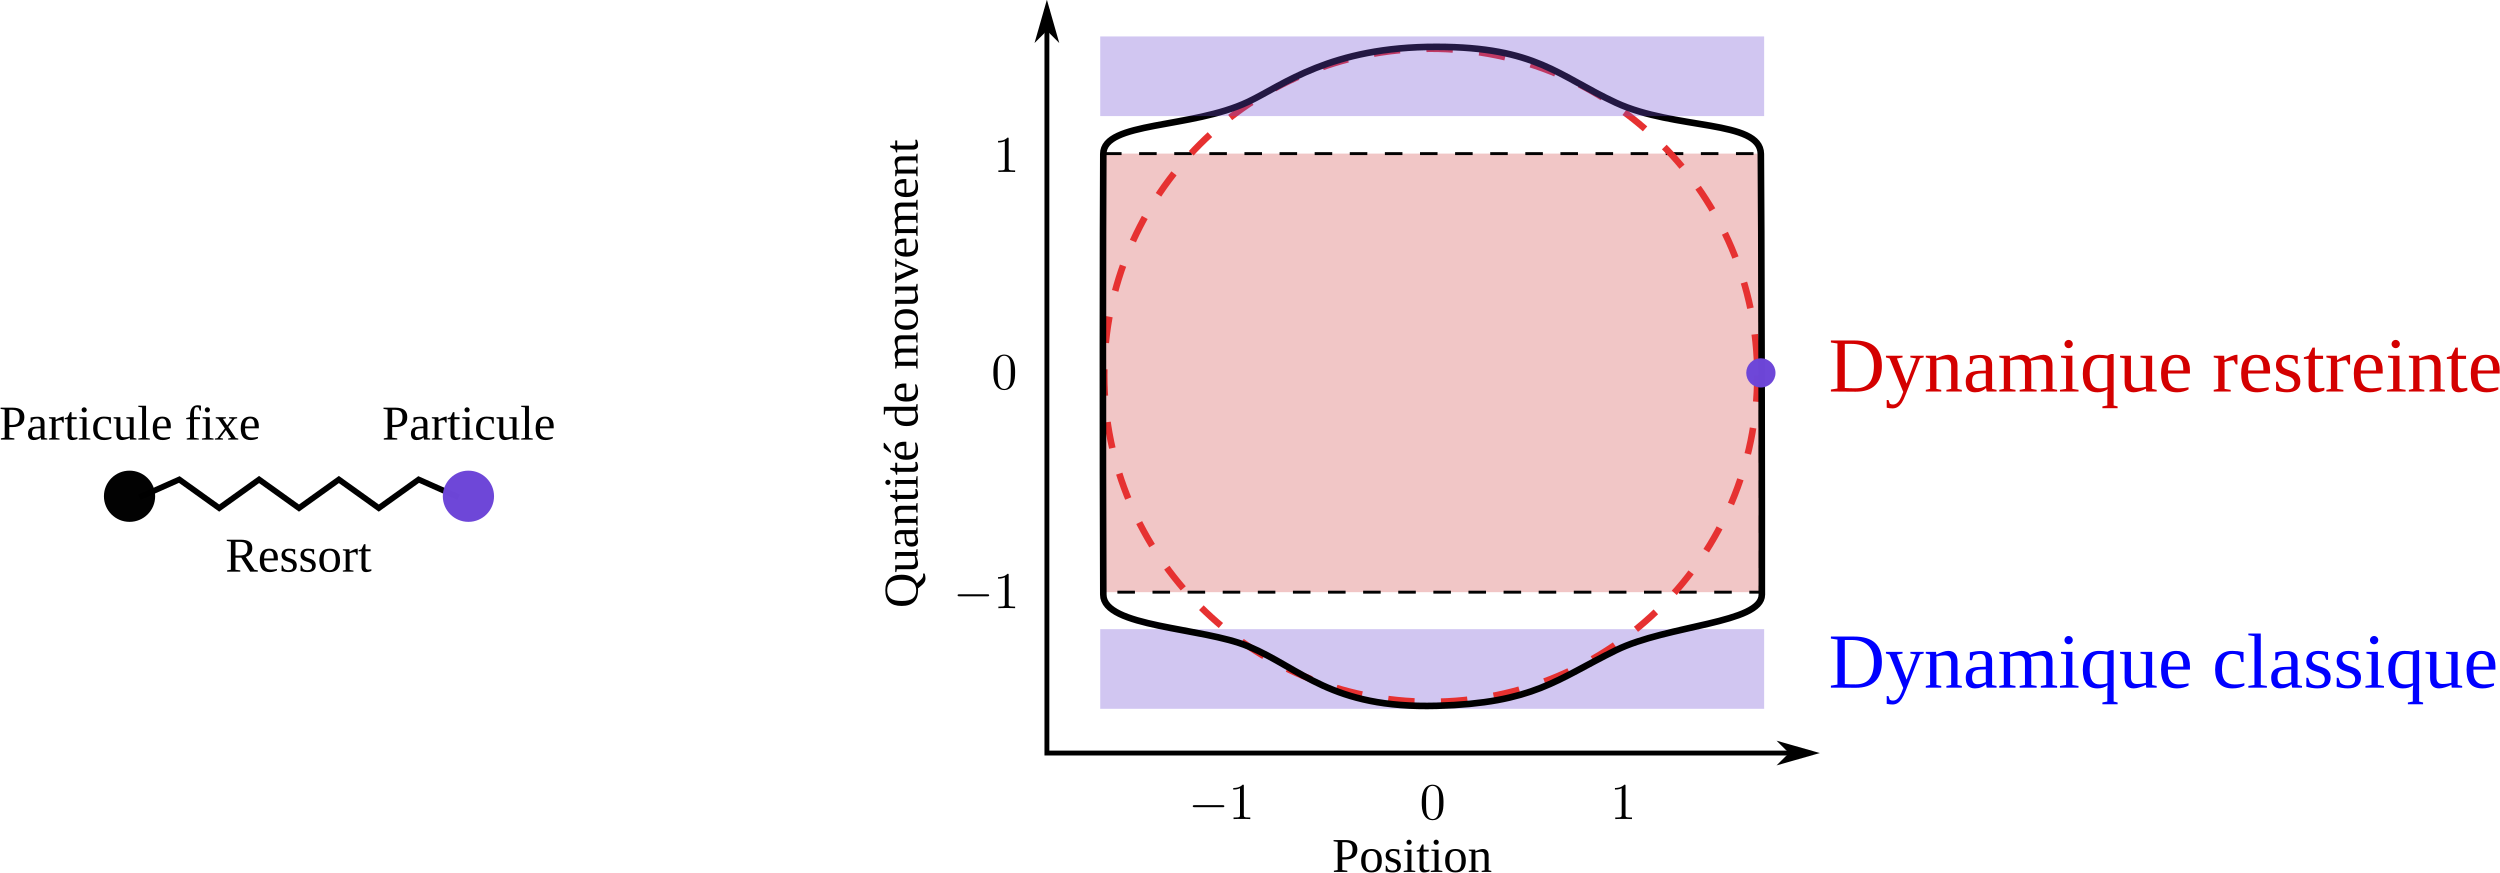
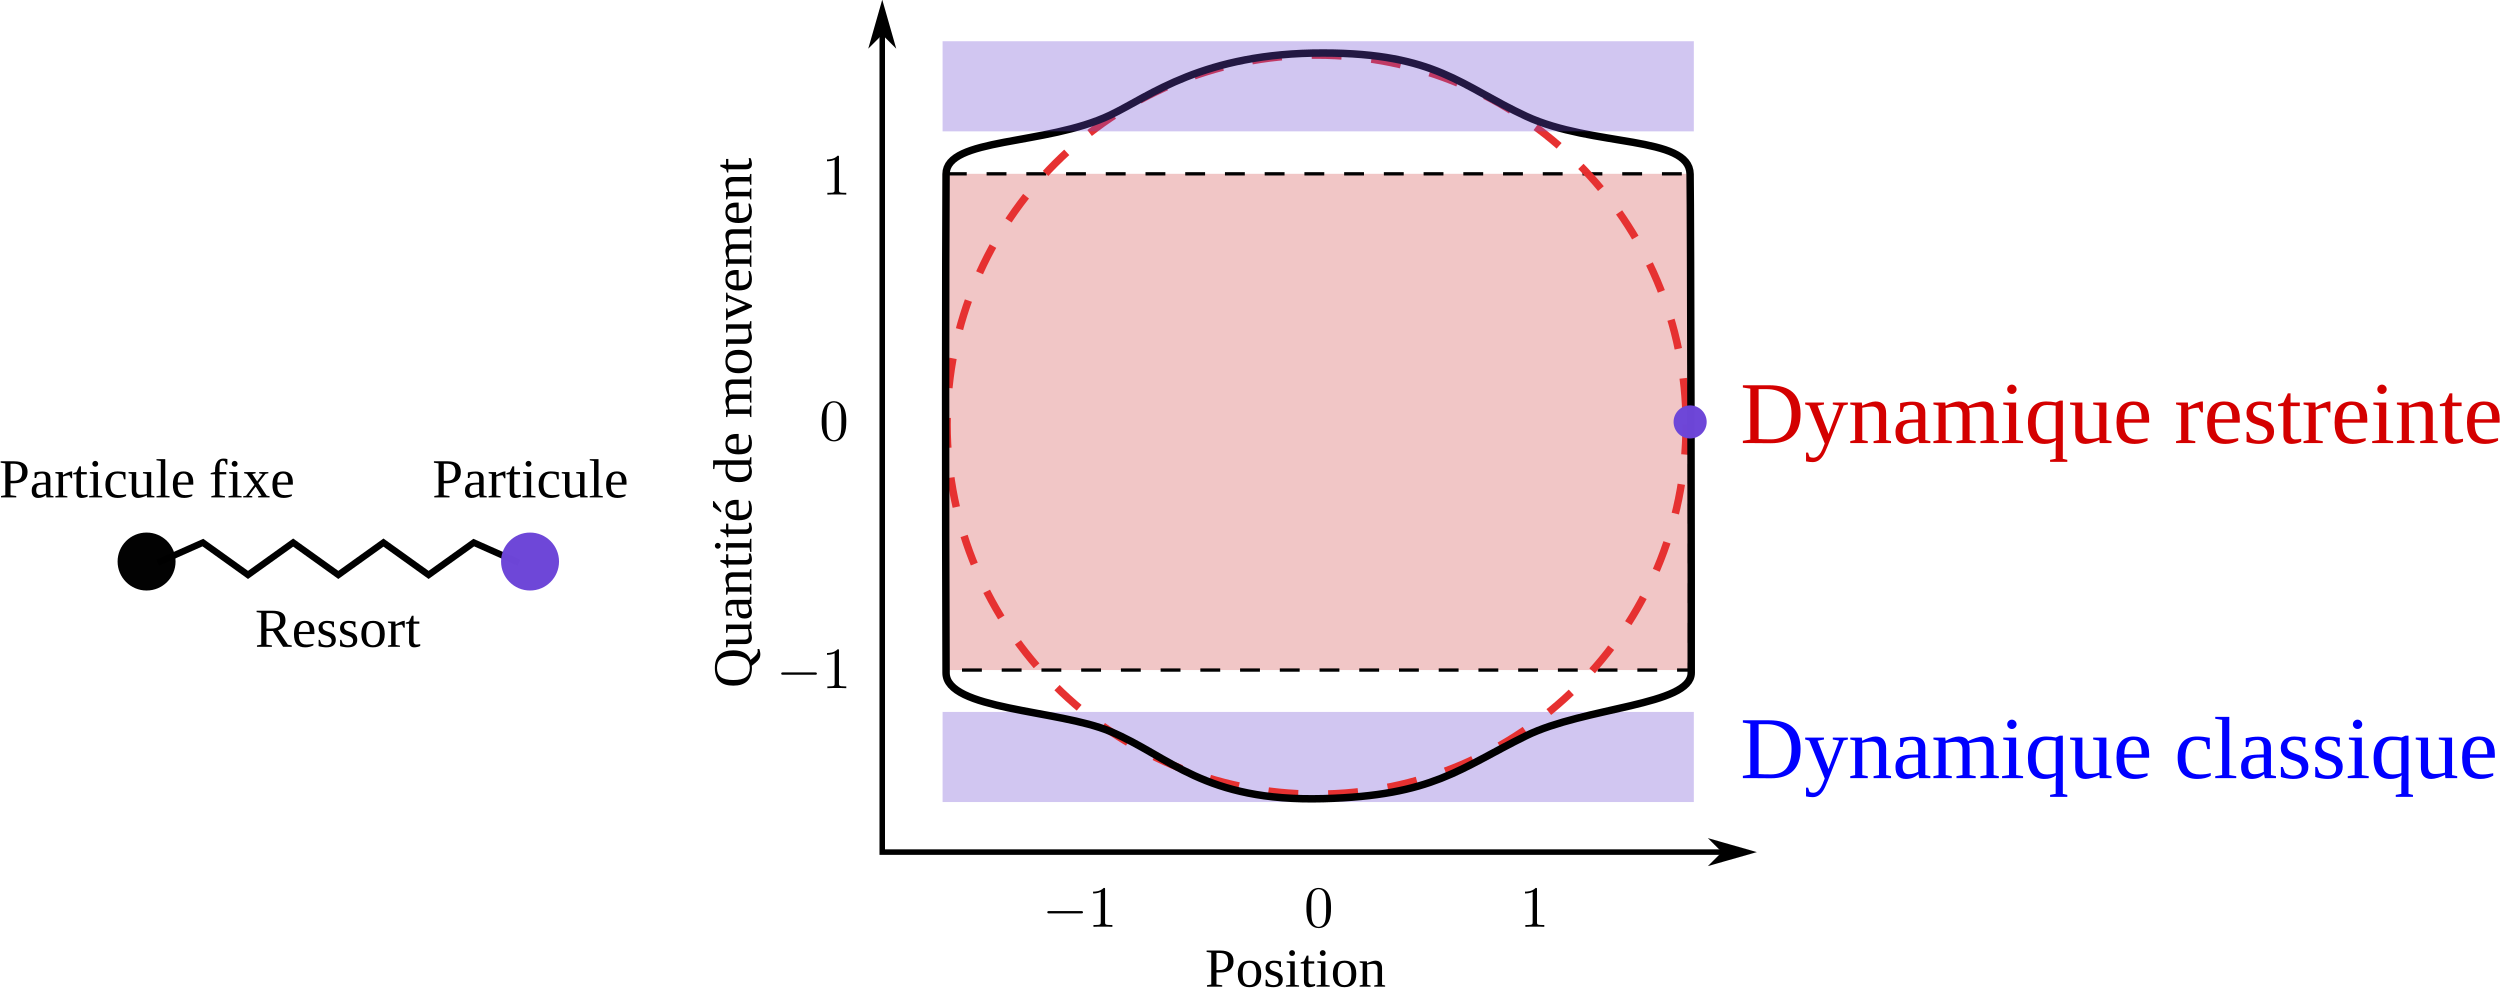
- <svg xmlns="http://www.w3.org/2000/svg" width="723.468mm" height="252.528mm" viewBox="0 0 2563.469 894.786" id="svg2" version="1.1">
+ <svg xmlns="http://www.w3.org/2000/svg" width="639.366mm" height="252.528mm" viewBox="0 0 2265.469 894.786" id="svg2" version="1.1">
  <defs id="defs4">
    <marker orient="auto" refY="0" refX="0" id="Arrow1Mstart" style="overflow:visible">
      <path id="path8773" d="M 0,0 5,-5 -12.5,0 5,5 0,0 Z" style="fill:#000000;fill-opacity:1;fill-rule:evenodd;stroke:#000000;stroke-width:1pt;stroke-opacity:1" transform="matrix(0.4,0,0,0.4,4,0)" />
    </marker>
    <marker orient="auto" refY="0" refX="0" id="Arrow1Mend" style="overflow:visible">
      <path id="path8776" d="M 0,0 5,-5 -12.5,0 5,5 0,0 Z" style="fill:#000000;fill-opacity:1;fill-rule:evenodd;stroke:#000000;stroke-width:1pt;stroke-opacity:1" transform="matrix(-0.4,0,0,-0.4,-4,0)" />
    </marker>
    <marker orient="auto" refY="0" refX="0" id="marker9046" style="overflow:visible">
      <path id="path9048" d="M 0,0 5,-5 -12.5,0 5,5 0,0 Z" style="fill:#000000;fill-opacity:1;fill-rule:evenodd;stroke:#000000;stroke-width:1pt;stroke-opacity:1" transform="matrix(-0.8,0,0,-0.8,-10,0)" />
    </marker>
    <marker orient="auto" refY="0" refX="0" id="Arrow1Lend" style="overflow:visible">
      <path id="path8770" d="M 0,0 5,-5 -12.5,0 5,5 0,0 Z" style="fill-rule:evenodd;stroke:#000000;stroke-width:1pt" transform="matrix(-0.8,0,0,-0.8,-10,0)" />
    </marker>
    <marker orient="auto" refY="0" refX="0" id="Arrow1Mstart-1" style="overflow:visible">
      <path id="path8773-0" d="M 0,0 5,-5 -12.5,0 5,5 0,0 Z" style="fill:#000000;fill-opacity:1;fill-rule:evenodd;stroke:#000000;stroke-width:1pt;stroke-opacity:1" transform="matrix(0.4,0,0,0.4,4,0)" />
    </marker>
    <marker orient="auto" refY="0" refX="0" id="Arrow1Mend-6" style="overflow:visible">
      <path id="path8776-3" d="M 0,0 5,-5 -12.5,0 5,5 0,0 Z" style="fill:#000000;fill-opacity:1;fill-rule:evenodd;stroke:#000000;stroke-width:1pt;stroke-opacity:1" transform="matrix(-0.4,0,0,-0.4,-4,0)" />
    </marker>
+     <marker orient="auto" refY="0" refX="0" id="Arrow1Mstart-1-3" style="overflow:visible">
+       <path id="path8773-0-6" d="M 0,0 5,-5 -12.5,0 5,5 0,0 Z" style="fill:#000000;fill-opacity:1;fill-rule:evenodd;stroke:#000000;stroke-width:1pt;stroke-opacity:1" transform="matrix(0.4,0,0,0.4,4,0)" />
+     </marker>
+     <marker orient="auto" refY="0" refX="0" id="Arrow1Mend-6-7" style="overflow:visible">
+       <path id="path8776-3-5" d="M 0,0 5,-5 -12.5,0 5,5 0,0 Z" style="fill:#000000;fill-opacity:1;fill-rule:evenodd;stroke:#000000;stroke-width:1pt;stroke-opacity:1" transform="matrix(-0.4,0,0,-0.4,-4,0)" />
+     </marker>
  </defs>
-   <g id="layer1" transform="translate(1015.698,-89.94488)">
-     <g id="g12349">
-       <g id="g12360">
-         <circle style="opacity:0.99;fill:#000000;fill-opacity:1;stroke:none;stroke-width:2;stroke-linecap:butt;stroke-linejoin:miter;stroke-miterlimit:4;stroke-dasharray:none;stroke-dashoffset:0;stroke-opacity:1" id="path8304-2" cx="-882.873" cy="598.804" r="26.264" />
-         <path style="fill:none;fill-rule:evenodd;stroke:#000000;stroke-width:6;stroke-linecap:butt;stroke-linejoin:miter;stroke-miterlimit:4;stroke-dasharray:none;stroke-opacity:1" d="m -872.772,599.814 40.911,-18.183 40.911,29.294 40.911,-29.294 40.911,29.294 40.911,-29.294 40.911,29.294 40.911,-29.294 40.911,18.183" id="path8327" />
-         <circle style="opacity:0.99;fill:#6d46d8;fill-opacity:1;stroke:none;stroke-width:2;stroke-linecap:butt;stroke-linejoin:miter;stroke-miterlimit:4;stroke-dasharray:none;stroke-dashoffset:0;stroke-opacity:1" id="path8304-7" cx="-535.381" cy="598.804" r="26.264" />
-         <text xml:space="preserve" style="font-style:normal;font-weight:normal;font-size:40px;line-height:125%;font-family:Sans;letter-spacing:0px;word-spacing:0px;fill:#000000;fill-opacity:1;stroke:none;stroke-width:1px;stroke-linecap:butt;stroke-linejoin:miter;stroke-opacity:1" x="-1016.528" y="540.696" id="text8329">
-           <tspan id="tspan8331" x="-1016.528" y="540.696" style="font-style:normal;font-variant:normal;font-weight:normal;font-stretch:normal;font-size:50px;font-family:'Times New Roman';-inkscape-font-specification:'Times New Roman, '">Particule fixe</tspan>
-         </text>
-         <text xml:space="preserve" style="font-style:normal;font-weight:normal;font-size:40px;line-height:125%;font-family:Sans;letter-spacing:0px;word-spacing:0px;fill:#000000;fill-opacity:1;stroke:none;stroke-width:1px;stroke-linecap:butt;stroke-linejoin:miter;stroke-opacity:1" x="-623.918" y="540.696" id="text8329-0">
-           <tspan id="tspan8331-9" x="-623.918" y="540.696" style="font-style:normal;font-variant:normal;font-weight:normal;font-stretch:normal;font-size:50px;font-family:'Times New Roman';-inkscape-font-specification:'Times New Roman, '">Particule</tspan>
-         </text>
-         <text xml:space="preserve" style="font-style:normal;font-weight:normal;font-size:40px;line-height:125%;font-family:Sans;letter-spacing:0px;word-spacing:0px;fill:#000000;fill-opacity:1;stroke:none;stroke-width:1px;stroke-linecap:butt;stroke-linejoin:miter;stroke-opacity:1" x="-784.603" y="676.097" id="text8329-0-3">
-           <tspan id="tspan8331-9-6" x="-784.603" y="676.097" style="font-style:normal;font-variant:normal;font-weight:normal;font-stretch:normal;font-size:50px;font-family:'Times New Roman';-inkscape-font-specification:'Times New Roman, '">Ressort</tspan>
-         </text>
-       </g>
-     </g>
+   <g id="layer1" transform="translate(2388.433,-89.94488)">
    <g id="g12306">
-       <rect y="247.459" x="116.345" height="449.691" width="673.003" id="rect8640" style="opacity:0.99;fill:#d34b4b;fill-opacity:0.322;stroke:#000000;stroke-width:3;stroke-linecap:butt;stroke-linejoin:miter;stroke-miterlimit:4;stroke-dasharray:18, 18;stroke-dashoffset:0;stroke-opacity:1" />
-       <rect y="735.083" x="112.456" height="81.659" width="680.782" id="rect8640-8-5-0" style="opacity:0.99;fill:#6f4bd3;fill-opacity:0.322;stroke:none;stroke-width:3;stroke-linecap:butt;stroke-linejoin:miter;stroke-miterlimit:4;stroke-dasharray:18, 18;stroke-dashoffset:7.8;stroke-opacity:1" />
-       <circle r="334.867" style="opacity:0.99;fill:none;fill-opacity:1;stroke:#e62f2f;stroke-width:6.783;stroke-linecap:butt;stroke-linejoin:miter;stroke-miterlimit:4;stroke-dasharray:27.134, 27.134;stroke-dashoffset:0;stroke-opacity:1" id="path8079" cx="451.373" cy="474.74" />
-       <g transform="translate(0,62)" id="g10230">
-         <g transform="translate(141.8889,510.3442)" id="g8091">
-           <g style="font-style:normal;font-variant:normal;font-weight:normal;font-stretch:normal;letter-spacing:normal;word-spacing:normal;text-anchor:start;fill:none;fill-opacity:1;fill-rule:evenodd;stroke:#000000;stroke-linecap:butt;stroke-linejoin:miter;stroke-miterlimit:10.433;stroke-dasharray:none;stroke-dashoffset:0;stroke-opacity:1" word-spacing="normal" letter-spacing="normal" font-size-adjust="none" font-stretch="normal" font-weight="normal" font-variant="normal" font-style="normal" stroke-miterlimit="10.433" xml:space="preserve" transform="matrix(1.062992,0,0,-1.062992,-186.0236,789.2717)" id="content">
-             <path style="fill:#000000;stroke-width:0" id="path8094" d="m 478.44,422.14 0,0.74 -0.01,0.75 -0.02,0.75 -0.04,0.74 -0.04,0.75 -0.06,0.74 -0.08,0.74 -0.09,0.73 -0.12,0.73 -0.14,0.73 -0.16,0.72 -0.19,0.72 -0.21,0.72 -0.25,0.7 -0.28,0.7 -0.15,0.35 -0.16,0.34 c -2.28,4.8 -6.37,5.6 -8.47,5.6 -2.98,0 -6.62,-1.3 -8.67,-5.94 -1.59,-3.44 -1.84,-7.33 -1.84,-11.31 0,-3.74 0.2,-8.22 2.25,-12 2.14,-4.03 5.78,-5.03 8.22,-5.03 l 0,1.09 c -1.94,0 -4.89,1.25 -5.79,6.03 -0.54,2.98 -0.54,7.56 -0.54,10.52 0,3.18 0,6.46 0.4,9.15 0.94,5.94 4.68,6.38 5.93,6.38 1.64,0 4.93,-0.89 5.87,-5.83 0.5,-2.78 0.5,-6.58 0.5,-9.7 0,-3.75 0,-7.13 -0.55,-10.32 -0.75,-4.73 -3.59,-6.23 -5.82,-6.23 l 0,0 0,-1.09 c 2.68,0 6.46,1.04 8.67,5.78 1.59,3.43 1.84,7.31 1.84,11.25 z" />
+       <g id="g18547">
+         <g id="g12349" transform="translate(-1372.735,0)">
+           <g id="g12360">
+             <circle r="26.264" cy="598.804" cx="-882.873" id="path8304-2" style="opacity:0.99;fill:#000000;fill-opacity:1;stroke:none;stroke-width:2;stroke-linecap:butt;stroke-linejoin:miter;stroke-miterlimit:4;stroke-dasharray:none;stroke-dashoffset:0;stroke-opacity:1" />
+             <path id="path8327" d="m -872.772,599.814 40.911,-18.183 40.911,29.294 40.911,-29.294 40.911,29.294 40.911,-29.294 40.911,29.294 40.911,-29.294 40.911,18.183" style="fill:none;fill-rule:evenodd;stroke:#000000;stroke-width:6;stroke-linecap:butt;stroke-linejoin:miter;stroke-miterlimit:4;stroke-dasharray:none;stroke-opacity:1" />
+             <circle r="26.264" cy="598.804" cx="-535.381" id="path8304-7" style="opacity:0.99;fill:#6d46d8;fill-opacity:1;stroke:none;stroke-width:2;stroke-linecap:butt;stroke-linejoin:miter;stroke-miterlimit:4;stroke-dasharray:none;stroke-dashoffset:0;stroke-opacity:1" />
+             <text id="text8329" y="540.696" x="-1016.528" style="font-style:normal;font-weight:normal;font-size:40px;line-height:125%;font-family:Sans;letter-spacing:0px;word-spacing:0px;fill:#000000;fill-opacity:1;stroke:none;stroke-width:1px;stroke-linecap:butt;stroke-linejoin:miter;stroke-opacity:1" xml:space="preserve">
+               <tspan style="font-style:normal;font-variant:normal;font-weight:normal;font-stretch:normal;font-size:50px;font-family:'Times New Roman';-inkscape-font-specification:'Times New Roman, '" y="540.696" x="-1016.528" id="tspan8331">Particule fixe</tspan>
+             </text>
+             <text id="text8329-0" y="540.696" x="-623.918" style="font-style:normal;font-weight:normal;font-size:40px;line-height:125%;font-family:Sans;letter-spacing:0px;word-spacing:0px;fill:#000000;fill-opacity:1;stroke:none;stroke-width:1px;stroke-linecap:butt;stroke-linejoin:miter;stroke-opacity:1" xml:space="preserve">
+               <tspan style="font-style:normal;font-variant:normal;font-weight:normal;font-stretch:normal;font-size:50px;font-family:'Times New Roman';-inkscape-font-specification:'Times New Roman, '" y="540.696" x="-623.918" id="tspan8331-9">Particule</tspan>
+             </text>
+             <text id="text8329-0-3" y="676.097" x="-784.603" style="font-style:normal;font-weight:normal;font-size:40px;line-height:125%;font-family:Sans;letter-spacing:0px;word-spacing:0px;fill:#000000;fill-opacity:1;stroke:none;stroke-width:1px;stroke-linecap:butt;stroke-linejoin:miter;stroke-opacity:1" xml:space="preserve">
+               <tspan style="font-style:normal;font-variant:normal;font-weight:normal;font-stretch:normal;font-size:50px;font-family:'Times New Roman';-inkscape-font-specification:'Times New Roman, '" y="676.097" x="-784.603" id="tspan8331-9-6">Ressort</tspan>
+             </text>
          </g>
        </g>
-         <g transform="translate(337.3458,510.3442)" id="g8116">
-           <g style="font-style:normal;font-variant:normal;font-weight:normal;font-stretch:normal;letter-spacing:normal;word-spacing:normal;text-anchor:start;fill:none;fill-opacity:1;fill-rule:evenodd;stroke:#000000;stroke-linecap:butt;stroke-linejoin:miter;stroke-miterlimit:10.433;stroke-dasharray:none;stroke-dashoffset:0;stroke-opacity:1" id="g8118" transform="matrix(1.062992,0,0,-1.062992,-186.0236,789.2717)" xml:space="preserve" stroke-miterlimit="10.433" font-style="normal" font-variant="normal" font-weight="normal" font-stretch="normal" font-size-adjust="none" letter-spacing="normal" word-spacing="normal">
-             <path style="fill:#000000;stroke-width:0" d="m 470.16,438.09 0,0.05 0,0.06 0,0.05 0,0.05 0,0.05 0,0.05 0,0.04 0,0.05 0,0.04 0,0.04 -0.01,0.04 0,0.04 0,0.04 0,0.03 0,0.04 -0.01,0.03 -0.01,0.07 0,0.06 -0.02,0.05 -0.01,0.05 -0.02,0.05 -0.02,0.04 -0.02,0.04 -0.02,0.03 -0.03,0.03 -0.03,0.03 -0.04,0.03 -0.04,0.02 -0.04,0.02 -0.03,0.01 -0.02,0.01 -0.03,0 -0.02,0.01 -0.03,0.01 -0.03,0 -0.03,0.01 -0.03,0 -0.04,0.01 -0.03,0 -0.04,0 -0.03,0.01 -0.04,0 -0.04,0 -0.05,0 -0.04,0 -0.04,0 -0.05,0.01 -0.05,0 -0.05,0 -0.05,0 -0.05,0 c -3.09,-3.19 -7.47,-3.19 -9.06,-3.19 l 0,-1.55 c 1,0 3.93,0 6.51,1.3 l 0,-25.81 c 0,-1.8 -0.14,-2.39 -4.62,-2.39 l -1.6,0 0,-1.55 c 1.75,0.16 6.08,0.16 8.07,0.16 2,0 6.32,0 8.07,-0.16 l 0,1.55 -1.59,0 c -4.48,0 -4.64,0.54 -4.64,2.39 z" id="path8120" />
+         <g id="g18541">
+           <text id="text8581" y="795.053" x="-811.362" style="font-style:normal;font-weight:normal;font-size:40px;line-height:125%;font-family:Sans;letter-spacing:0px;word-spacing:0px;fill:#0000ff;fill-opacity:1;stroke:none;stroke-width:1px;stroke-linecap:butt;stroke-linejoin:miter;stroke-opacity:1" xml:space="preserve">
+             <tspan style="font-style:normal;font-variant:normal;font-weight:normal;font-stretch:normal;font-size:80px;font-family:'Times New Roman';-inkscape-font-specification:'Times New Roman, ';fill:#0000ff" y="795.053" x="-811.362" id="tspan8583">Dynamique classique</tspan>
+           </text>
+           <text id="text8581-3" y="491.445" x="-811.362" style="font-style:normal;font-weight:normal;font-size:40px;line-height:125%;font-family:Sans;letter-spacing:0px;word-spacing:0px;fill:#d40000;fill-opacity:1;stroke:none;stroke-width:1px;stroke-linecap:butt;stroke-linejoin:miter;stroke-opacity:1" xml:space="preserve">
+             <tspan style="font-style:normal;font-variant:normal;font-weight:normal;font-stretch:normal;font-size:80px;font-family:'Times New Roman';-inkscape-font-specification:'Times New Roman, ';fill:#d40000;fill-opacity:1" y="491.445" x="-811.362" id="tspan8583-1">Dynamique restreinte</tspan>
+           </text>
+         </g>
+         <text xml:space="preserve" style="font-style:normal;font-weight:normal;font-size:40px;line-height:125%;font-family:Sans;letter-spacing:0px;word-spacing:0px;fill:#000000;fill-opacity:1;stroke:none;stroke-width:1px;stroke-linecap:butt;stroke-linejoin:miter;stroke-opacity:1" x="-713.32" y="-1707.532" id="text8430" transform="matrix(0,-1,1,0,0,0)">
+           <tspan id="tspan8432" x="-713.32" y="-1707.532" style="font-style:normal;font-variant:normal;font-weight:normal;font-stretch:normal;font-size:50px;font-family:'Times New Roman';-inkscape-font-specification:'Times New Roman, '">Quantité de mouvement</tspan>
+         </text>
+         <g transform="translate(-1646.735,0)" id="g13443">
+           <rect y="247.459" x="116.345" height="449.691" width="673.003" id="rect8640" style="opacity:0.99;fill:#d34b4b;fill-opacity:0.322;stroke:#000000;stroke-width:3;stroke-linecap:butt;stroke-linejoin:miter;stroke-miterlimit:4;stroke-dasharray:18, 18;stroke-dashoffset:0;stroke-opacity:1" />
+           <rect y="735.083" x="112.456" height="81.659" width="680.782" id="rect8640-8-5-0" style="opacity:0.99;fill:#6f4bd3;fill-opacity:0.322;stroke:none;stroke-width:3;stroke-linecap:butt;stroke-linejoin:miter;stroke-miterlimit:4;stroke-dasharray:18, 18;stroke-dashoffset:7.8;stroke-opacity:1" />
+           <circle r="334.867" style="opacity:0.99;fill:none;fill-opacity:1;stroke:#e62f2f;stroke-width:6.783;stroke-linecap:butt;stroke-linejoin:miter;stroke-miterlimit:4;stroke-dasharray:27.134, 27.134;stroke-dashoffset:0;stroke-opacity:1" id="path8079" cx="451.373" cy="474.74" />
+           <g transform="translate(0,62)" id="g10230">
+             <g transform="translate(141.8889,510.3442)" id="g8091">
+               <g style="font-style:normal;font-variant:normal;font-weight:normal;font-stretch:normal;letter-spacing:normal;word-spacing:normal;text-anchor:start;fill:none;fill-opacity:1;fill-rule:evenodd;stroke:#000000;stroke-linecap:butt;stroke-linejoin:miter;stroke-miterlimit:10.433;stroke-dasharray:none;stroke-dashoffset:0;stroke-opacity:1" word-spacing="normal" letter-spacing="normal" font-size-adjust="none" font-stretch="normal" font-weight="normal" font-variant="normal" font-style="normal" stroke-miterlimit="10.433" xml:space="preserve" transform="matrix(1.062992,0,0,-1.062992,-186.0236,789.2717)" id="content">
+                 <path style="fill:#000000;stroke-width:0" id="path8094" d="m 478.44,422.14 0,0.74 -0.01,0.75 -0.02,0.75 -0.04,0.74 -0.04,0.75 -0.06,0.74 -0.08,0.74 -0.09,0.73 -0.12,0.73 -0.14,0.73 -0.16,0.72 -0.19,0.72 -0.21,0.72 -0.25,0.7 -0.28,0.7 -0.15,0.35 -0.16,0.34 c -2.28,4.8 -6.37,5.6 -8.47,5.6 -2.98,0 -6.62,-1.3 -8.67,-5.94 -1.59,-3.44 -1.84,-7.33 -1.84,-11.31 0,-3.74 0.2,-8.22 2.25,-12 2.14,-4.03 5.78,-5.03 8.22,-5.03 l 0,1.09 c -1.94,0 -4.89,1.25 -5.79,6.03 -0.54,2.98 -0.54,7.56 -0.54,10.52 0,3.18 0,6.46 0.4,9.15 0.94,5.94 4.68,6.38 5.93,6.38 1.64,0 4.93,-0.89 5.87,-5.83 0.5,-2.78 0.5,-6.58 0.5,-9.7 0,-3.75 0,-7.13 -0.55,-10.32 -0.75,-4.73 -3.59,-6.23 -5.82,-6.23 l 0,0 0,-1.09 c 2.68,0 6.46,1.04 8.67,5.78 1.59,3.43 1.84,7.31 1.84,11.25 z" />
+               </g>
+             </g>
+             <g transform="translate(337.3458,510.3442)" id="g8116">
+               <g style="font-style:normal;font-variant:normal;font-weight:normal;font-stretch:normal;letter-spacing:normal;word-spacing:normal;text-anchor:start;fill:none;fill-opacity:1;fill-rule:evenodd;stroke:#000000;stroke-linecap:butt;stroke-linejoin:miter;stroke-miterlimit:10.433;stroke-dasharray:none;stroke-dashoffset:0;stroke-opacity:1" id="g8118" transform="matrix(1.062992,0,0,-1.062992,-186.0236,789.2717)" xml:space="preserve" stroke-miterlimit="10.433" font-style="normal" font-variant="normal" font-weight="normal" font-stretch="normal" font-size-adjust="none" letter-spacing="normal" word-spacing="normal">
+                 <path style="fill:#000000;stroke-width:0" d="m 470.16,438.09 0,0.05 0,0.06 0,0.05 0,0.05 0,0.05 0,0.05 0,0.04 0,0.05 0,0.04 0,0.04 -0.01,0.04 0,0.04 0,0.04 0,0.03 0,0.04 -0.01,0.03 -0.01,0.07 0,0.06 -0.02,0.05 -0.01,0.05 -0.02,0.05 -0.02,0.04 -0.02,0.04 -0.02,0.03 -0.03,0.03 -0.03,0.03 -0.04,0.03 -0.04,0.02 -0.04,0.02 -0.03,0.01 -0.02,0.01 -0.03,0 -0.02,0.01 -0.03,0.01 -0.03,0 -0.03,0.01 -0.03,0 -0.04,0.01 -0.03,0 -0.04,0 -0.03,0.01 -0.04,0 -0.04,0 -0.05,0 -0.04,0 -0.04,0 -0.05,0.01 -0.05,0 -0.05,0 -0.05,0 -0.05,0 c -3.09,-3.19 -7.47,-3.19 -9.06,-3.19 l 0,-1.55 c 1,0 3.93,0 6.51,1.3 l 0,-25.81 c 0,-1.8 -0.14,-2.39 -4.62,-2.39 l -1.6,0 0,-1.55 c 1.75,0.16 6.08,0.16 8.07,0.16 2,0 6.32,0 8.07,-0.16 l 0,1.55 -1.59,0 c -4.48,0 -4.64,0.54 -4.64,2.39 z" id="path8120" />
+               </g>
+             </g>
+             <g transform="translate(-95.24788,510.3442)" id="g8148-3">
+               <g style="font-style:normal;font-variant:normal;font-weight:normal;font-stretch:normal;letter-spacing:normal;word-spacing:normal;text-anchor:start;fill:none;fill-opacity:1;fill-rule:evenodd;stroke:#000000;stroke-linecap:butt;stroke-linejoin:miter;stroke-miterlimit:10.433;stroke-dasharray:none;stroke-dashoffset:0;stroke-opacity:1" word-spacing="normal" letter-spacing="normal" font-size-adjust="none" font-stretch="normal" font-weight="normal" font-variant="normal" font-style="normal" stroke-miterlimit="10.433" xml:space="preserve" transform="matrix(1.062992,0,0,-1.062992,-186.0236,789.2717)" id="g8150-6">
+                 <path style="fill:#000000;stroke-width:0" id="path8152-7" d="m 488.35,417.65 0.16,0 0.16,0 0.15,0.01 0.08,0 0.08,0.01 0.07,0 0.08,0.01 0.07,0.01 0.07,0.01 0.07,0.02 0.07,0.02 0.07,0.02 0.06,0.02 0.06,0.02 0.06,0.03 0.05,0.03 0.06,0.04 0.05,0.03 0.04,0.05 0.04,0.04 0.04,0.05 0.02,0.03 0.02,0.03 0.01,0.03 0.02,0.03 0.01,0.03 0.02,0.03 0.01,0.04 0.01,0.03 0.01,0.04 0,0.04 0.01,0.04 0.01,0.04 0,0.04 0.01,0.04 0,0.05 0,0.04 c 0,1 -0.91,1 -1.75,1 l -26.96,0 c -0.84,0 -1.73,0 -1.73,-1 0,-1 0.89,-1 1.73,-1 z" />
+                 <path style="fill:#000000;stroke-width:0" id="path8154-5" d="m 508.92,438.09 0,0.05 0,0.06 0,0.05 0,0.05 0,0.05 0,0.05 0,0.04 0,0.05 -0.01,0.04 0,0.04 0,0.04 0,0.04 0,0.04 0,0.03 -0.01,0.04 0,0.03 -0.01,0.07 -0.01,0.06 -0.01,0.05 -0.01,0.05 -0.02,0.05 -0.02,0.04 -0.02,0.04 -0.02,0.03 -0.03,0.03 -0.04,0.03 -0.03,0.03 -0.04,0.02 -0.04,0.02 -0.03,0.01 -0.02,0.01 -0.03,0 -0.03,0.01 -0.02,0.01 -0.03,0 -0.03,0.01 -0.04,0 -0.03,0.01 -0.03,0 -0.04,0 -0.04,0.01 -0.04,0 -0.04,0 -0.04,0 -0.04,0 -0.05,0 -0.04,0.01 -0.05,0 -0.05,0 -0.05,0 -0.05,0 c -3.1,-3.19 -7.47,-3.19 -9.07,-3.19 l 0,-1.55 c 1,0 3.94,0 6.52,1.3 l 0,-25.81 c 0,-1.8 -0.14,-2.39 -4.62,-2.39 l -1.6,0 0,-1.55 c 1.75,0.16 6.08,0.16 8.06,0.16 2,0 6.33,0 8.08,-0.16 l 0,1.55 -1.59,0 c -4.49,0 -4.64,0.54 -4.64,2.39 z" />
+               </g>
+             </g>
          </g>
-         </g>
-         <g transform="translate(-95.24788,510.3442)" id="g8148-3">
-           <g style="font-style:normal;font-variant:normal;font-weight:normal;font-stretch:normal;letter-spacing:normal;word-spacing:normal;text-anchor:start;fill:none;fill-opacity:1;fill-rule:evenodd;stroke:#000000;stroke-linecap:butt;stroke-linejoin:miter;stroke-miterlimit:10.433;stroke-dasharray:none;stroke-dashoffset:0;stroke-opacity:1" word-spacing="normal" letter-spacing="normal" font-size-adjust="none" font-stretch="normal" font-weight="normal" font-variant="normal" font-style="normal" stroke-miterlimit="10.433" xml:space="preserve" transform="matrix(1.062992,0,0,-1.062992,-186.0236,789.2717)" id="g8150-6">
-             <path style="fill:#000000;stroke-width:0" id="path8152-7" d="m 488.35,417.65 0.16,0 0.16,0 0.15,0.01 0.08,0 0.08,0.01 0.07,0 0.08,0.01 0.07,0.01 0.07,0.01 0.07,0.02 0.07,0.02 0.07,0.02 0.06,0.02 0.06,0.02 0.06,0.03 0.05,0.03 0.06,0.04 0.05,0.03 0.04,0.05 0.04,0.04 0.04,0.05 0.02,0.03 0.02,0.03 0.01,0.03 0.02,0.03 0.01,0.03 0.02,0.03 0.01,0.04 0.01,0.03 0.01,0.04 0,0.04 0.01,0.04 0.01,0.04 0,0.04 0.01,0.04 0,0.05 0,0.04 c 0,1 -0.91,1 -1.75,1 l -26.96,0 c -0.84,0 -1.73,0 -1.73,-1 0,-1 0.89,-1 1.73,-1 z" />
-             <path style="fill:#000000;stroke-width:0" id="path8154-5" d="m 508.92,438.09 0,0.05 0,0.06 0,0.05 0,0.05 0,0.05 0,0.05 0,0.04 0,0.05 -0.01,0.04 0,0.04 0,0.04 0,0.04 0,0.04 0,0.03 -0.01,0.04 0,0.03 -0.01,0.07 -0.01,0.06 -0.01,0.05 -0.01,0.05 -0.02,0.05 -0.02,0.04 -0.02,0.04 -0.02,0.03 -0.03,0.03 -0.04,0.03 -0.03,0.03 -0.04,0.02 -0.04,0.02 -0.03,0.01 -0.02,0.01 -0.03,0 -0.03,0.01 -0.02,0.01 -0.03,0 -0.03,0.01 -0.04,0 -0.03,0.01 -0.03,0 -0.04,0 -0.04,0.01 -0.04,0 -0.04,0 -0.04,0 -0.04,0 -0.05,0 -0.04,0.01 -0.05,0 -0.05,0 -0.05,0 -0.05,0 c -3.1,-3.19 -7.47,-3.19 -9.07,-3.19 l 0,-1.55 c 1,0 3.94,0 6.52,1.3 l 0,-25.81 c 0,-1.8 -0.14,-2.39 -4.62,-2.39 l -1.6,0 0,-1.55 c 1.75,0.16 6.08,0.16 8.06,0.16 2,0 6.33,0 8.08,-0.16 l 0,1.55 -1.59,0 c -4.49,0 -4.64,0.54 -4.64,2.39 z" />
+           <g transform="translate(-46,-2.844768)" id="g10242">
+             <g transform="translate(-290.3881,358.9353)" id="g8148">
+               <g style="font-style:normal;font-variant:normal;font-weight:normal;font-stretch:normal;letter-spacing:normal;word-spacing:normal;text-anchor:start;fill:none;fill-opacity:1;fill-rule:evenodd;stroke:#000000;stroke-linecap:butt;stroke-linejoin:miter;stroke-miterlimit:10.433;stroke-dasharray:none;stroke-dashoffset:0;stroke-opacity:1" word-spacing="normal" letter-spacing="normal" font-size-adjust="none" font-stretch="normal" font-weight="normal" font-variant="normal" font-style="normal" stroke-miterlimit="10.433" xml:space="preserve" transform="matrix(1.062992,0,0,-1.062992,-186.0236,789.2717)" id="g8150">
+                 <path style="fill:#000000;stroke-width:0" id="path8152" d="m 488.35,417.65 0.16,0 0.16,0 0.15,0.01 0.08,0 0.08,0.01 0.07,0 0.08,0.01 0.07,0.01 0.07,0.01 0.07,0.02 0.07,0.02 0.07,0.02 0.06,0.02 0.06,0.02 0.06,0.03 0.05,0.03 0.06,0.04 0.05,0.03 0.04,0.05 0.04,0.04 0.04,0.05 0.02,0.03 0.02,0.03 0.01,0.03 0.02,0.03 0.01,0.03 0.02,0.03 0.01,0.04 0.01,0.03 0.01,0.04 0,0.04 0.01,0.04 0.01,0.04 0,0.04 0.01,0.04 0,0.05 0,0.04 c 0,1 -0.91,1 -1.75,1 l -26.96,0 c -0.84,0 -1.73,0 -1.73,-1 0,-1 0.89,-1 1.73,-1 z" />
+                 <path style="fill:#000000;stroke-width:0" id="path8154" d="m 508.92,438.09 0,0.05 0,0.06 0,0.05 0,0.05 0,0.05 0,0.05 0,0.04 0,0.05 -0.01,0.04 0,0.04 0,0.04 0,0.04 0,0.04 0,0.03 -0.01,0.04 0,0.03 -0.01,0.07 -0.01,0.06 -0.01,0.05 -0.01,0.05 -0.02,0.05 -0.02,0.04 -0.02,0.04 -0.02,0.03 -0.03,0.03 -0.04,0.03 -0.03,0.03 -0.04,0.02 -0.04,0.02 -0.03,0.01 -0.02,0.01 -0.03,0 -0.03,0.01 -0.02,0.01 -0.03,0 -0.03,0.01 -0.04,0 -0.03,0.01 -0.03,0 -0.04,0 -0.04,0.01 -0.04,0 -0.04,0 -0.04,0 -0.04,0 -0.05,0 -0.04,0.01 -0.05,0 -0.05,0 -0.05,0 -0.05,0 c -3.1,-3.19 -7.47,-3.19 -9.07,-3.19 l 0,-1.55 c 1,0 3.94,0 6.52,1.3 l 0,-25.81 c 0,-1.8 -0.14,-2.39 -4.62,-2.39 l -1.6,0 0,-1.55 c 1.75,0.16 6.08,0.16 8.06,0.16 2,0 6.33,0 8.08,-0.16 l 0,1.55 -1.59,0 c -4.49,0 -4.64,0.54 -4.64,2.39 z" />
+               </g>
+             </g>
+             <g transform="translate(-251.3657,134.1467)" id="g8091-3">
+               <g style="font-style:normal;font-variant:normal;font-weight:normal;font-stretch:normal;letter-spacing:normal;word-spacing:normal;text-anchor:start;fill:none;fill-opacity:1;fill-rule:evenodd;stroke:#000000;stroke-linecap:butt;stroke-linejoin:miter;stroke-miterlimit:10.433;stroke-dasharray:none;stroke-dashoffset:0;stroke-opacity:1" word-spacing="normal" letter-spacing="normal" font-size-adjust="none" font-stretch="normal" font-weight="normal" font-variant="normal" font-style="normal" stroke-miterlimit="10.433" xml:space="preserve" transform="matrix(1.062992,0,0,-1.062992,-186.0236,789.2717)" id="content-5">
+                 <path style="fill:#000000;stroke-width:0" id="path8094-6" d="m 478.44,422.14 0,0.74 -0.01,0.75 -0.02,0.75 -0.04,0.74 -0.04,0.75 -0.06,0.74 -0.08,0.74 -0.09,0.73 -0.12,0.73 -0.14,0.73 -0.16,0.72 -0.19,0.72 -0.21,0.72 -0.25,0.7 -0.28,0.7 -0.15,0.35 -0.16,0.34 c -2.28,4.8 -6.37,5.6 -8.47,5.6 -2.98,0 -6.62,-1.3 -8.67,-5.94 -1.59,-3.44 -1.84,-7.33 -1.84,-11.31 0,-3.74 0.2,-8.22 2.25,-12 2.14,-4.03 5.78,-5.03 8.22,-5.03 l 0,1.09 c -1.94,0 -4.89,1.25 -5.79,6.03 -0.54,2.98 -0.54,7.56 -0.54,10.52 0,3.18 0,6.46 0.4,9.15 0.94,5.94 4.68,6.38 5.93,6.38 1.64,0 4.93,-0.89 5.87,-5.83 0.5,-2.78 0.5,-6.58 0.5,-9.7 0,-3.75 0,-7.13 -0.55,-10.32 -0.75,-4.73 -3.59,-6.23 -5.82,-6.23 l 0,0 0,-1.09 c 2.68,0 6.46,1.04 8.67,5.78 1.59,3.43 1.84,7.31 1.84,11.25 z" />
+               </g>
+             </g>
+             <g transform="translate(-249.1866,-88.32451)" id="g8116-2">
+               <g style="font-style:normal;font-variant:normal;font-weight:normal;font-stretch:normal;letter-spacing:normal;word-spacing:normal;text-anchor:start;fill:none;fill-opacity:1;fill-rule:evenodd;stroke:#000000;stroke-linecap:butt;stroke-linejoin:miter;stroke-miterlimit:10.433;stroke-dasharray:none;stroke-dashoffset:0;stroke-opacity:1" id="g8118-9" transform="matrix(1.062992,0,0,-1.062992,-186.0236,789.2717)" xml:space="preserve" stroke-miterlimit="10.433" font-style="normal" font-variant="normal" font-weight="normal" font-stretch="normal" font-size-adjust="none" letter-spacing="normal" word-spacing="normal">
+                 <path style="fill:#000000;stroke-width:0" d="m 470.16,438.09 0,0.05 0,0.06 0,0.05 0,0.05 0,0.05 0,0.05 0,0.04 0,0.05 0,0.04 0,0.04 -0.01,0.04 0,0.04 0,0.04 0,0.03 0,0.04 -0.01,0.03 -0.01,0.07 0,0.06 -0.02,0.05 -0.01,0.05 -0.02,0.05 -0.02,0.04 -0.02,0.04 -0.02,0.03 -0.03,0.03 -0.03,0.03 -0.04,0.03 -0.04,0.02 -0.04,0.02 -0.03,0.01 -0.02,0.01 -0.03,0 -0.02,0.01 -0.03,0.01 -0.03,0 -0.03,0.01 -0.03,0 -0.04,0.01 -0.03,0 -0.04,0 -0.03,0.01 -0.04,0 -0.04,0 -0.05,0 -0.04,0 -0.04,0 -0.05,0.01 -0.05,0 -0.05,0 -0.05,0 -0.05,0 c -3.09,-3.19 -7.47,-3.19 -9.06,-3.19 l 0,-1.55 c 1,0 3.93,0 6.51,1.3 l 0,-25.81 c 0,-1.8 -0.14,-2.39 -4.62,-2.39 l -1.6,0 0,-1.55 c 1.75,0.16 6.08,0.16 8.07,0.16 2,0 6.32,0 8.07,-0.16 l 0,1.55 -1.59,0 c -4.48,0 -4.64,0.54 -4.64,2.39 z" id="path8120-1" />
+               </g>
+             </g>
          </g>
+           <text id="text8430-0" y="984.047" x="350.293" style="font-style:normal;font-weight:normal;font-size:50px;line-height:125%;font-family:Sans;letter-spacing:0px;word-spacing:0px;fill:#000000;fill-opacity:1;stroke:none;stroke-width:1px;stroke-linecap:butt;stroke-linejoin:miter;stroke-opacity:1" xml:space="preserve">
+             <tspan style="font-style:normal;font-variant:normal;font-weight:normal;font-stretch:normal;font-size:50px;font-family:'Times New Roman';-inkscape-font-specification:'Times New Roman, '" y="984.047" x="350.293" id="tspan8432-6">Position</tspan>
+           </text>
+           <path id="path8463" d="m 115.61,699.716 c -0.656,-150.629 -0.437,-378.816 0,-451.952 0.199,-33.394 90.374,-25.721 148.7,-53.489 36.132,-17.202 84.094,-56.498 193.251,-56.302 102.129,0.183 124.529,29.841 183.64,57.29 60.558,28.121 148.071,17.369 148.651,52.501 0.61,36.916 1.212,407.173 1.025,451.952 -0.124,29.509 -96.349,30.826 -149.676,57.015 -60.607,29.764 -84.061,54.231 -183.64,56.945 C 349.127,816.631 318.517,775.458 264.31,752.716 217.315,733 115.757,733.291 115.61,699.716 Z" style="fill:none;fill-rule:evenodd;stroke:#000000;stroke-width:6.777;stroke-linecap:butt;stroke-linejoin:miter;stroke-miterlimit:4;stroke-dasharray:none;stroke-opacity:1" />
+           <circle r="15" cy="472.305" cx="789.88" id="path8304" style="opacity:0.99;fill:#6d46d8;fill-opacity:1;stroke:none;stroke-width:2;stroke-linecap:butt;stroke-linejoin:miter;stroke-miterlimit:4;stroke-dasharray:none;stroke-dashoffset:0;stroke-opacity:1" />
+           <rect y="127.319" x="112.456" height="81.659" width="680.782" id="rect8640-8-5-0-6" style="opacity:0.99;fill:#6f4bd3;fill-opacity:0.322;stroke:none;stroke-width:3;stroke-linecap:butt;stroke-linejoin:miter;stroke-miterlimit:4;stroke-dasharray:18, 18;stroke-dashoffset:7.8;stroke-opacity:1" />
+           <path style="fill:none;fill-rule:evenodd;stroke:#000000;stroke-width:5;stroke-linecap:butt;stroke-linejoin:miter;stroke-miterlimit:4;stroke-dasharray:none;stroke-opacity:1;marker-start:url(#Arrow1Mstart-1);marker-end:url(#Arrow1Mend-6)" d="m 57.781,99.495 0,762.615 782.738,0" id="path8081" />
        </g>
      </g>
-       <g transform="translate(-46,-2.844768)" id="g10242">
-         <g transform="translate(-290.3881,358.9353)" id="g8148">
-           <g style="font-style:normal;font-variant:normal;font-weight:normal;font-stretch:normal;letter-spacing:normal;word-spacing:normal;text-anchor:start;fill:none;fill-opacity:1;fill-rule:evenodd;stroke:#000000;stroke-linecap:butt;stroke-linejoin:miter;stroke-miterlimit:10.433;stroke-dasharray:none;stroke-dashoffset:0;stroke-opacity:1" word-spacing="normal" letter-spacing="normal" font-size-adjust="none" font-stretch="normal" font-weight="normal" font-variant="normal" font-style="normal" stroke-miterlimit="10.433" xml:space="preserve" transform="matrix(1.062992,0,0,-1.062992,-186.0236,789.2717)" id="g8150">
-             <path style="fill:#000000;stroke-width:0" id="path8152" d="m 488.35,417.65 0.16,0 0.16,0 0.15,0.01 0.08,0 0.08,0.01 0.07,0 0.08,0.01 0.07,0.01 0.07,0.01 0.07,0.02 0.07,0.02 0.07,0.02 0.06,0.02 0.06,0.02 0.06,0.03 0.05,0.03 0.06,0.04 0.05,0.03 0.04,0.05 0.04,0.04 0.04,0.05 0.02,0.03 0.02,0.03 0.01,0.03 0.02,0.03 0.01,0.03 0.02,0.03 0.01,0.04 0.01,0.03 0.01,0.04 0,0.04 0.01,0.04 0.01,0.04 0,0.04 0.01,0.04 0,0.05 0,0.04 c 0,1 -0.91,1 -1.75,1 l -26.96,0 c -0.84,0 -1.73,0 -1.73,-1 0,-1 0.89,-1 1.73,-1 z" />
-             <path style="fill:#000000;stroke-width:0" id="path8154" d="m 508.92,438.09 0,0.05 0,0.06 0,0.05 0,0.05 0,0.05 0,0.05 0,0.04 0,0.05 -0.01,0.04 0,0.04 0,0.04 0,0.04 0,0.04 0,0.03 -0.01,0.04 0,0.03 -0.01,0.07 -0.01,0.06 -0.01,0.05 -0.01,0.05 -0.02,0.05 -0.02,0.04 -0.02,0.04 -0.02,0.03 -0.03,0.03 -0.04,0.03 -0.03,0.03 -0.04,0.02 -0.04,0.02 -0.03,0.01 -0.02,0.01 -0.03,0 -0.03,0.01 -0.02,0.01 -0.03,0 -0.03,0.01 -0.04,0 -0.03,0.01 -0.03,0 -0.04,0 -0.04,0.01 -0.04,0 -0.04,0 -0.04,0 -0.04,0 -0.05,0 -0.04,0.01 -0.05,0 -0.05,0 -0.05,0 -0.05,0 c -3.1,-3.19 -7.47,-3.19 -9.07,-3.19 l 0,-1.55 c 1,0 3.94,0 6.52,1.3 l 0,-25.81 c 0,-1.8 -0.14,-2.39 -4.62,-2.39 l -1.6,0 0,-1.55 c 1.75,0.16 6.08,0.16 8.06,0.16 2,0 6.33,0 8.08,-0.16 l 0,1.55 -1.59,0 c -4.49,0 -4.64,0.54 -4.64,2.39 z" />
-           </g>
-         </g>
-         <g transform="translate(-251.3657,134.1467)" id="g8091-3">
-           <g style="font-style:normal;font-variant:normal;font-weight:normal;font-stretch:normal;letter-spacing:normal;word-spacing:normal;text-anchor:start;fill:none;fill-opacity:1;fill-rule:evenodd;stroke:#000000;stroke-linecap:butt;stroke-linejoin:miter;stroke-miterlimit:10.433;stroke-dasharray:none;stroke-dashoffset:0;stroke-opacity:1" word-spacing="normal" letter-spacing="normal" font-size-adjust="none" font-stretch="normal" font-weight="normal" font-variant="normal" font-style="normal" stroke-miterlimit="10.433" xml:space="preserve" transform="matrix(1.062992,0,0,-1.062992,-186.0236,789.2717)" id="content-5">
-             <path style="fill:#000000;stroke-width:0" id="path8094-6" d="m 478.44,422.14 0,0.74 -0.01,0.75 -0.02,0.75 -0.04,0.74 -0.04,0.75 -0.06,0.74 -0.08,0.74 -0.09,0.73 -0.12,0.73 -0.14,0.73 -0.16,0.72 -0.19,0.72 -0.21,0.72 -0.25,0.7 -0.28,0.7 -0.15,0.35 -0.16,0.34 c -2.28,4.8 -6.37,5.6 -8.47,5.6 -2.98,0 -6.62,-1.3 -8.67,-5.94 -1.59,-3.44 -1.84,-7.33 -1.84,-11.31 0,-3.74 0.2,-8.22 2.25,-12 2.14,-4.03 5.78,-5.03 8.22,-5.03 l 0,1.09 c -1.94,0 -4.89,1.25 -5.79,6.03 -0.54,2.98 -0.54,7.56 -0.54,10.52 0,3.18 0,6.46 0.4,9.15 0.94,5.94 4.68,6.38 5.93,6.38 1.64,0 4.93,-0.89 5.87,-5.83 0.5,-2.78 0.5,-6.58 0.5,-9.7 0,-3.75 0,-7.13 -0.55,-10.32 -0.75,-4.73 -3.59,-6.23 -5.82,-6.23 l 0,0 0,-1.09 c 2.68,0 6.46,1.04 8.67,5.78 1.59,3.43 1.84,7.31 1.84,11.25 z" />
-           </g>
-         </g>
-         <g transform="translate(-249.1866,-88.32451)" id="g8116-2">
-           <g style="font-style:normal;font-variant:normal;font-weight:normal;font-stretch:normal;letter-spacing:normal;word-spacing:normal;text-anchor:start;fill:none;fill-opacity:1;fill-rule:evenodd;stroke:#000000;stroke-linecap:butt;stroke-linejoin:miter;stroke-miterlimit:10.433;stroke-dasharray:none;stroke-dashoffset:0;stroke-opacity:1" id="g8118-9" transform="matrix(1.062992,0,0,-1.062992,-186.0236,789.2717)" xml:space="preserve" stroke-miterlimit="10.433" font-style="normal" font-variant="normal" font-weight="normal" font-stretch="normal" font-size-adjust="none" letter-spacing="normal" word-spacing="normal">
-             <path style="fill:#000000;stroke-width:0" d="m 470.16,438.09 0,0.05 0,0.06 0,0.05 0,0.05 0,0.05 0,0.05 0,0.04 0,0.05 0,0.04 0,0.04 -0.01,0.04 0,0.04 0,0.04 0,0.03 0,0.04 -0.01,0.03 -0.01,0.07 0,0.06 -0.02,0.05 -0.01,0.05 -0.02,0.05 -0.02,0.04 -0.02,0.04 -0.02,0.03 -0.03,0.03 -0.03,0.03 -0.04,0.03 -0.04,0.02 -0.04,0.02 -0.03,0.01 -0.02,0.01 -0.03,0 -0.02,0.01 -0.03,0.01 -0.03,0 -0.03,0.01 -0.03,0 -0.04,0.01 -0.03,0 -0.04,0 -0.03,0.01 -0.04,0 -0.04,0 -0.05,0 -0.04,0 -0.04,0 -0.05,0.01 -0.05,0 -0.05,0 -0.05,0 -0.05,0 c -3.09,-3.19 -7.47,-3.19 -9.06,-3.19 l 0,-1.55 c 1,0 3.93,0 6.51,1.3 l 0,-25.81 c 0,-1.8 -0.14,-2.39 -4.62,-2.39 l -1.6,0 0,-1.55 c 1.75,0.16 6.08,0.16 8.07,0.16 2,0 6.32,0 8.07,-0.16 l 0,1.55 -1.59,0 c -4.48,0 -4.64,0.54 -4.64,2.39 z" id="path8120-1" />
-           </g>
-         </g>
-       </g>
-       <text transform="matrix(0,-1,1,0,0,0)" id="text8430" y="-74.798" x="-713.32" style="font-style:normal;font-weight:normal;font-size:40px;line-height:125%;font-family:Sans;letter-spacing:0px;word-spacing:0px;fill:#000000;fill-opacity:1;stroke:none;stroke-width:1px;stroke-linecap:butt;stroke-linejoin:miter;stroke-opacity:1" xml:space="preserve">
-         <tspan style="font-style:normal;font-variant:normal;font-weight:normal;font-stretch:normal;font-size:50px;font-family:'Times New Roman';-inkscape-font-specification:'Times New Roman, '" y="-74.798" x="-713.32" id="tspan8432">Quantité de mouvement</tspan>
-       </text>
-       <text id="text8430-0" y="984.047" x="350.293" style="font-style:normal;font-weight:normal;font-size:50px;line-height:125%;font-family:Sans;letter-spacing:0px;word-spacing:0px;fill:#000000;fill-opacity:1;stroke:none;stroke-width:1px;stroke-linecap:butt;stroke-linejoin:miter;stroke-opacity:1" xml:space="preserve">
-         <tspan style="font-style:normal;font-variant:normal;font-weight:normal;font-stretch:normal;font-size:50px;font-family:'Times New Roman';-inkscape-font-specification:'Times New Roman, '" y="984.047" x="350.293" id="tspan8432-6">Position</tspan>
-       </text>
-       <path id="path8463" d="m 115.61,699.716 c -0.656,-150.629 -0.437,-378.816 0,-451.952 0.199,-33.394 90.374,-25.721 148.7,-53.489 36.132,-17.202 84.094,-56.498 193.251,-56.302 102.129,0.183 124.529,29.841 183.64,57.29 60.558,28.121 148.071,17.369 148.651,52.501 0.61,36.916 1.212,407.173 1.025,451.952 -0.124,29.509 -96.349,30.826 -149.676,57.015 -60.607,29.764 -84.061,54.231 -183.64,56.945 C 349.127,816.631 318.517,775.458 264.31,752.716 217.315,733 115.757,733.291 115.61,699.716 Z" style="fill:none;fill-rule:evenodd;stroke:#000000;stroke-width:6.777;stroke-linecap:butt;stroke-linejoin:miter;stroke-miterlimit:4;stroke-dasharray:none;stroke-opacity:1" />
-       <text id="text8581" y="795.053" x="859.373" style="font-style:normal;font-weight:normal;font-size:40px;line-height:125%;font-family:Sans;letter-spacing:0px;word-spacing:0px;fill:#0000ff;fill-opacity:1;stroke:none;stroke-width:1px;stroke-linecap:butt;stroke-linejoin:miter;stroke-opacity:1" xml:space="preserve">
-         <tspan style="font-style:normal;font-variant:normal;font-weight:normal;font-stretch:normal;font-size:80px;font-family:'Times New Roman';-inkscape-font-specification:'Times New Roman, ';fill:#0000ff" y="795.053" x="859.373" id="tspan8583">Dynamique classique</tspan>
-       </text>
-       <text id="text8581-3" y="491.445" x="859.373" style="font-style:normal;font-weight:normal;font-size:40px;line-height:125%;font-family:Sans;letter-spacing:0px;word-spacing:0px;fill:#d40000;fill-opacity:1;stroke:none;stroke-width:1px;stroke-linecap:butt;stroke-linejoin:miter;stroke-opacity:1" xml:space="preserve">
-         <tspan style="font-style:normal;font-variant:normal;font-weight:normal;font-stretch:normal;font-size:80px;font-family:'Times New Roman';-inkscape-font-specification:'Times New Roman, ';fill:#d40000;fill-opacity:1" y="491.445" x="859.373" id="tspan8583-1">Dynamique restreinte</tspan>
-       </text>
-       <circle r="15" cy="472.305" cx="789.88" id="path8304" style="opacity:0.99;fill:#6d46d8;fill-opacity:1;stroke:none;stroke-width:2;stroke-linecap:butt;stroke-linejoin:miter;stroke-miterlimit:4;stroke-dasharray:none;stroke-dashoffset:0;stroke-opacity:1" />
-       <rect y="127.319" x="112.456" height="81.659" width="680.782" id="rect8640-8-5-0-6" style="opacity:0.99;fill:#6f4bd3;fill-opacity:0.322;stroke:none;stroke-width:3;stroke-linecap:butt;stroke-linejoin:miter;stroke-miterlimit:4;stroke-dasharray:18, 18;stroke-dashoffset:7.8;stroke-opacity:1" />
-       <path style="fill:none;fill-rule:evenodd;stroke:#000000;stroke-width:5;stroke-linecap:butt;stroke-linejoin:miter;stroke-miterlimit:4;stroke-dasharray:none;stroke-opacity:1;marker-start:url(#Arrow1Mstart-1);marker-end:url(#Arrow1Mend-6)" d="m 57.781,99.495 0,762.615 782.738,0" id="path8081" />
    </g>
  </g>
</svg>
